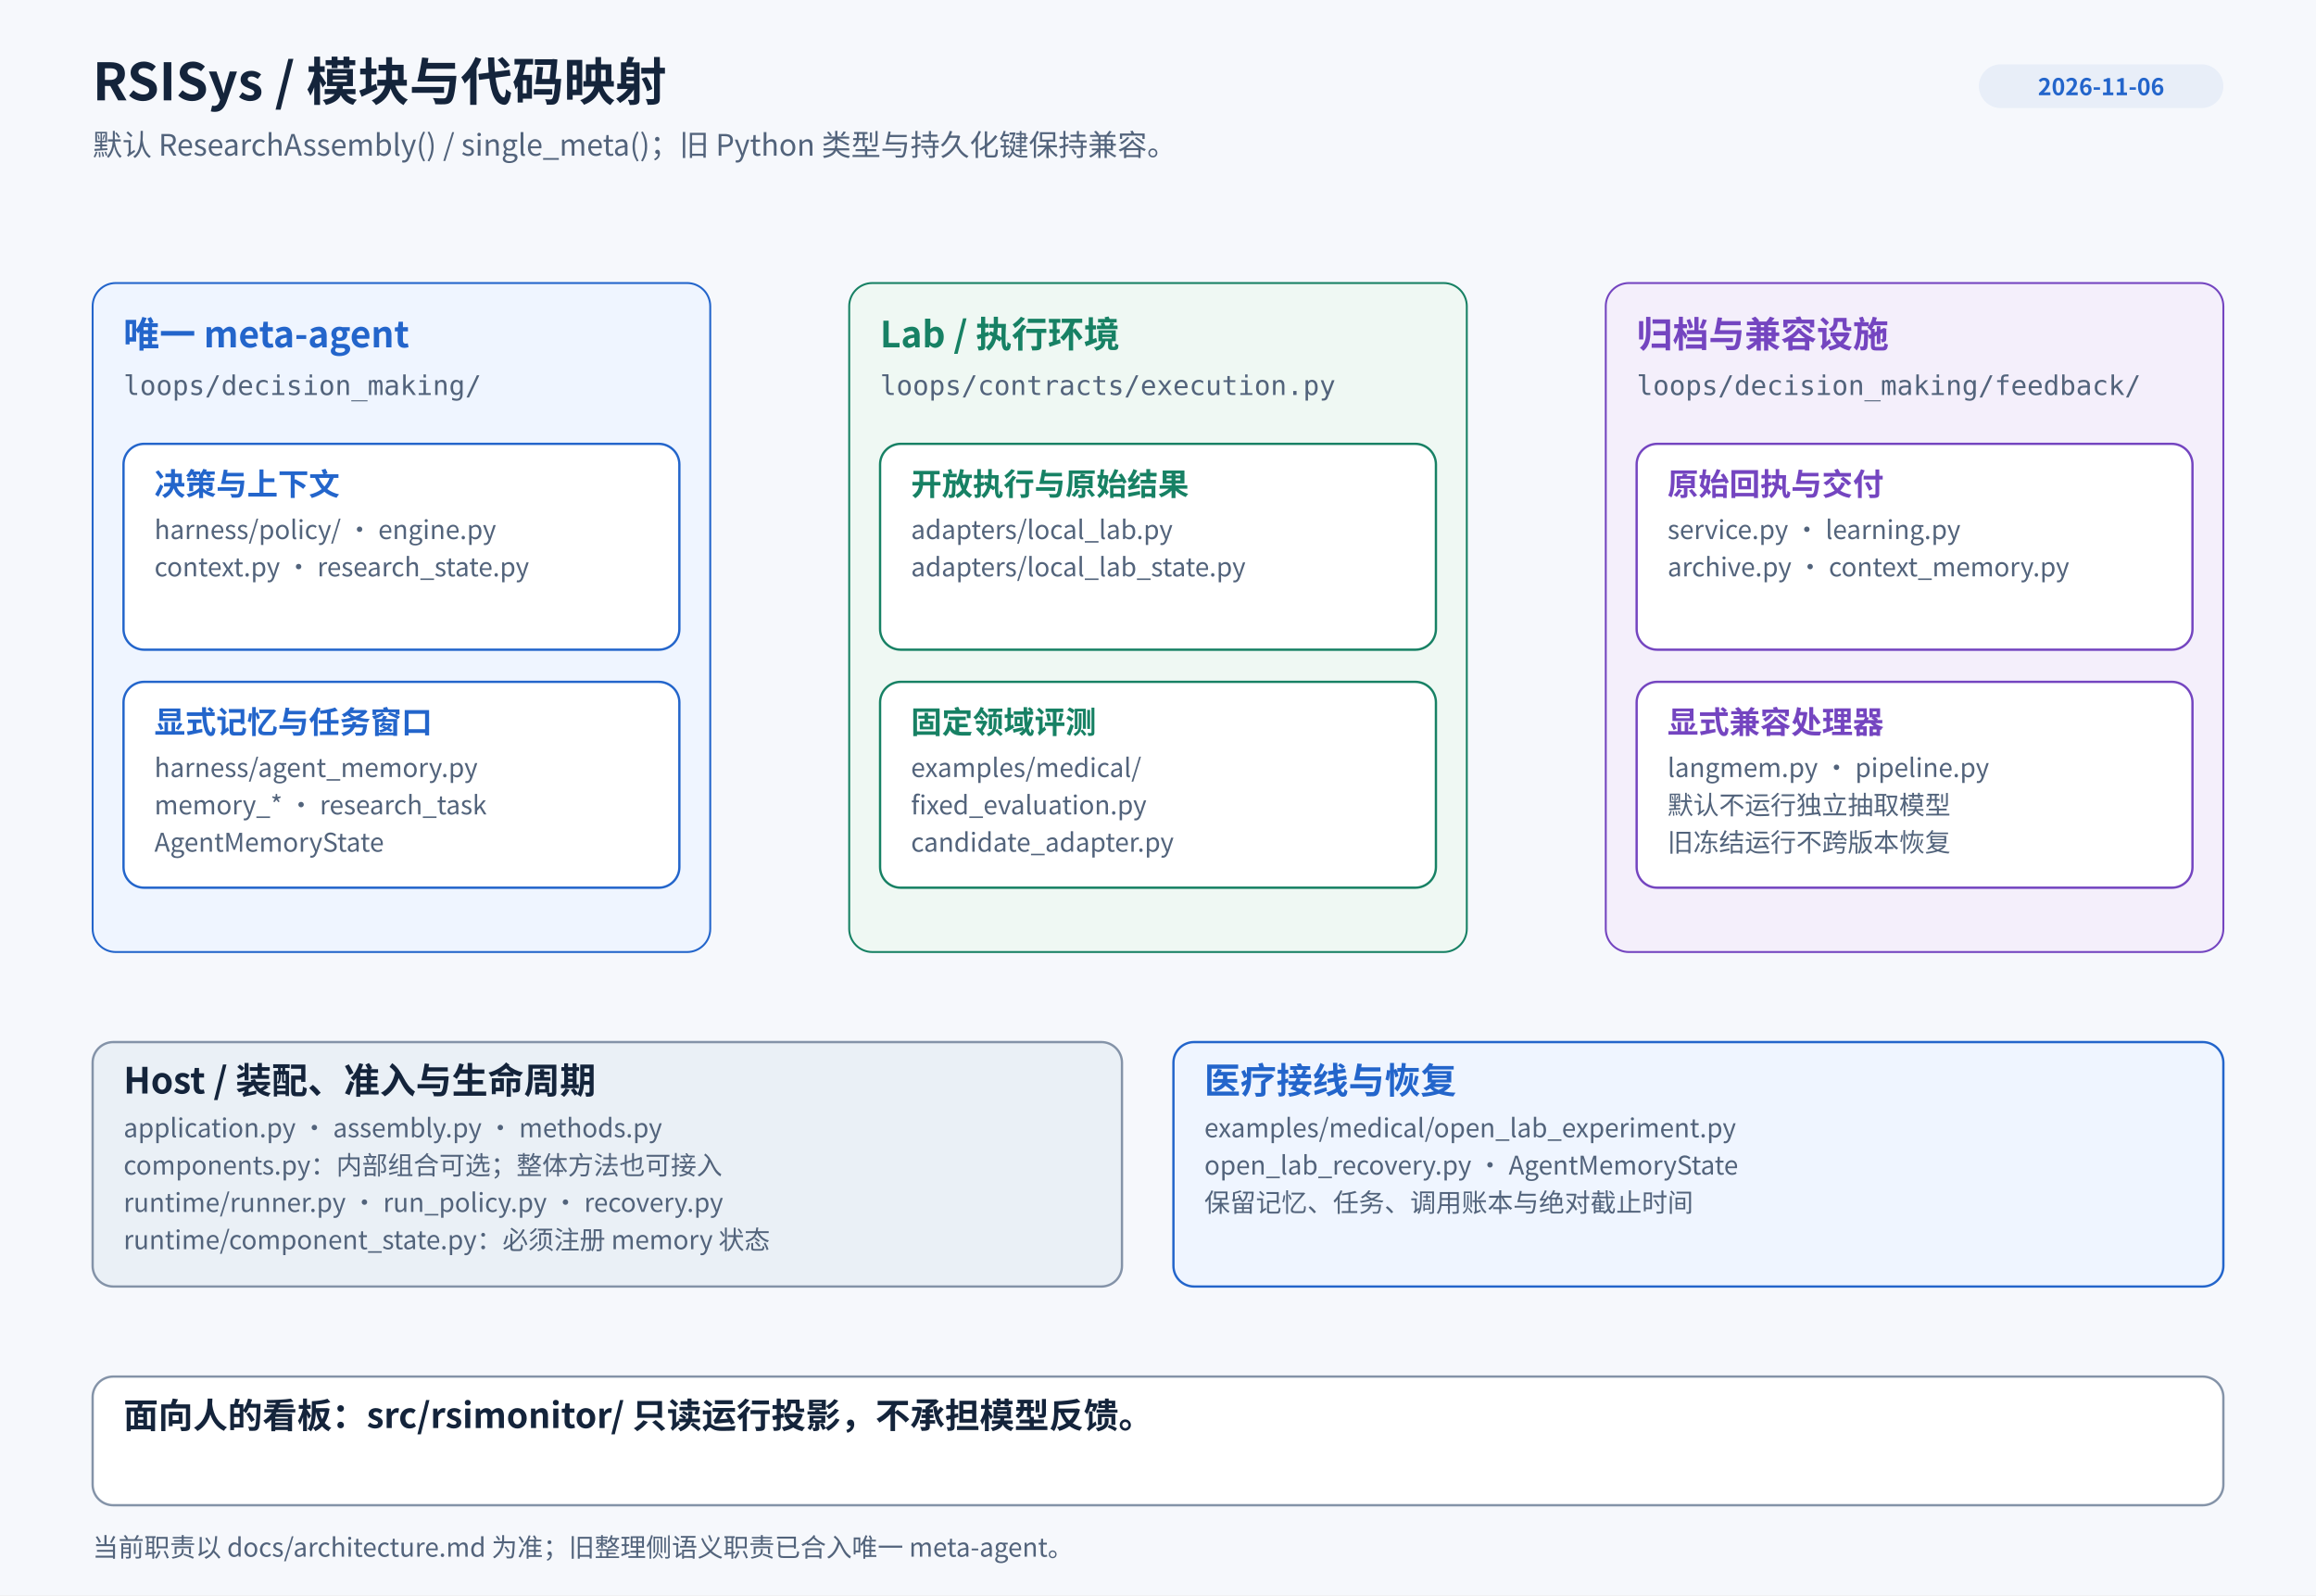
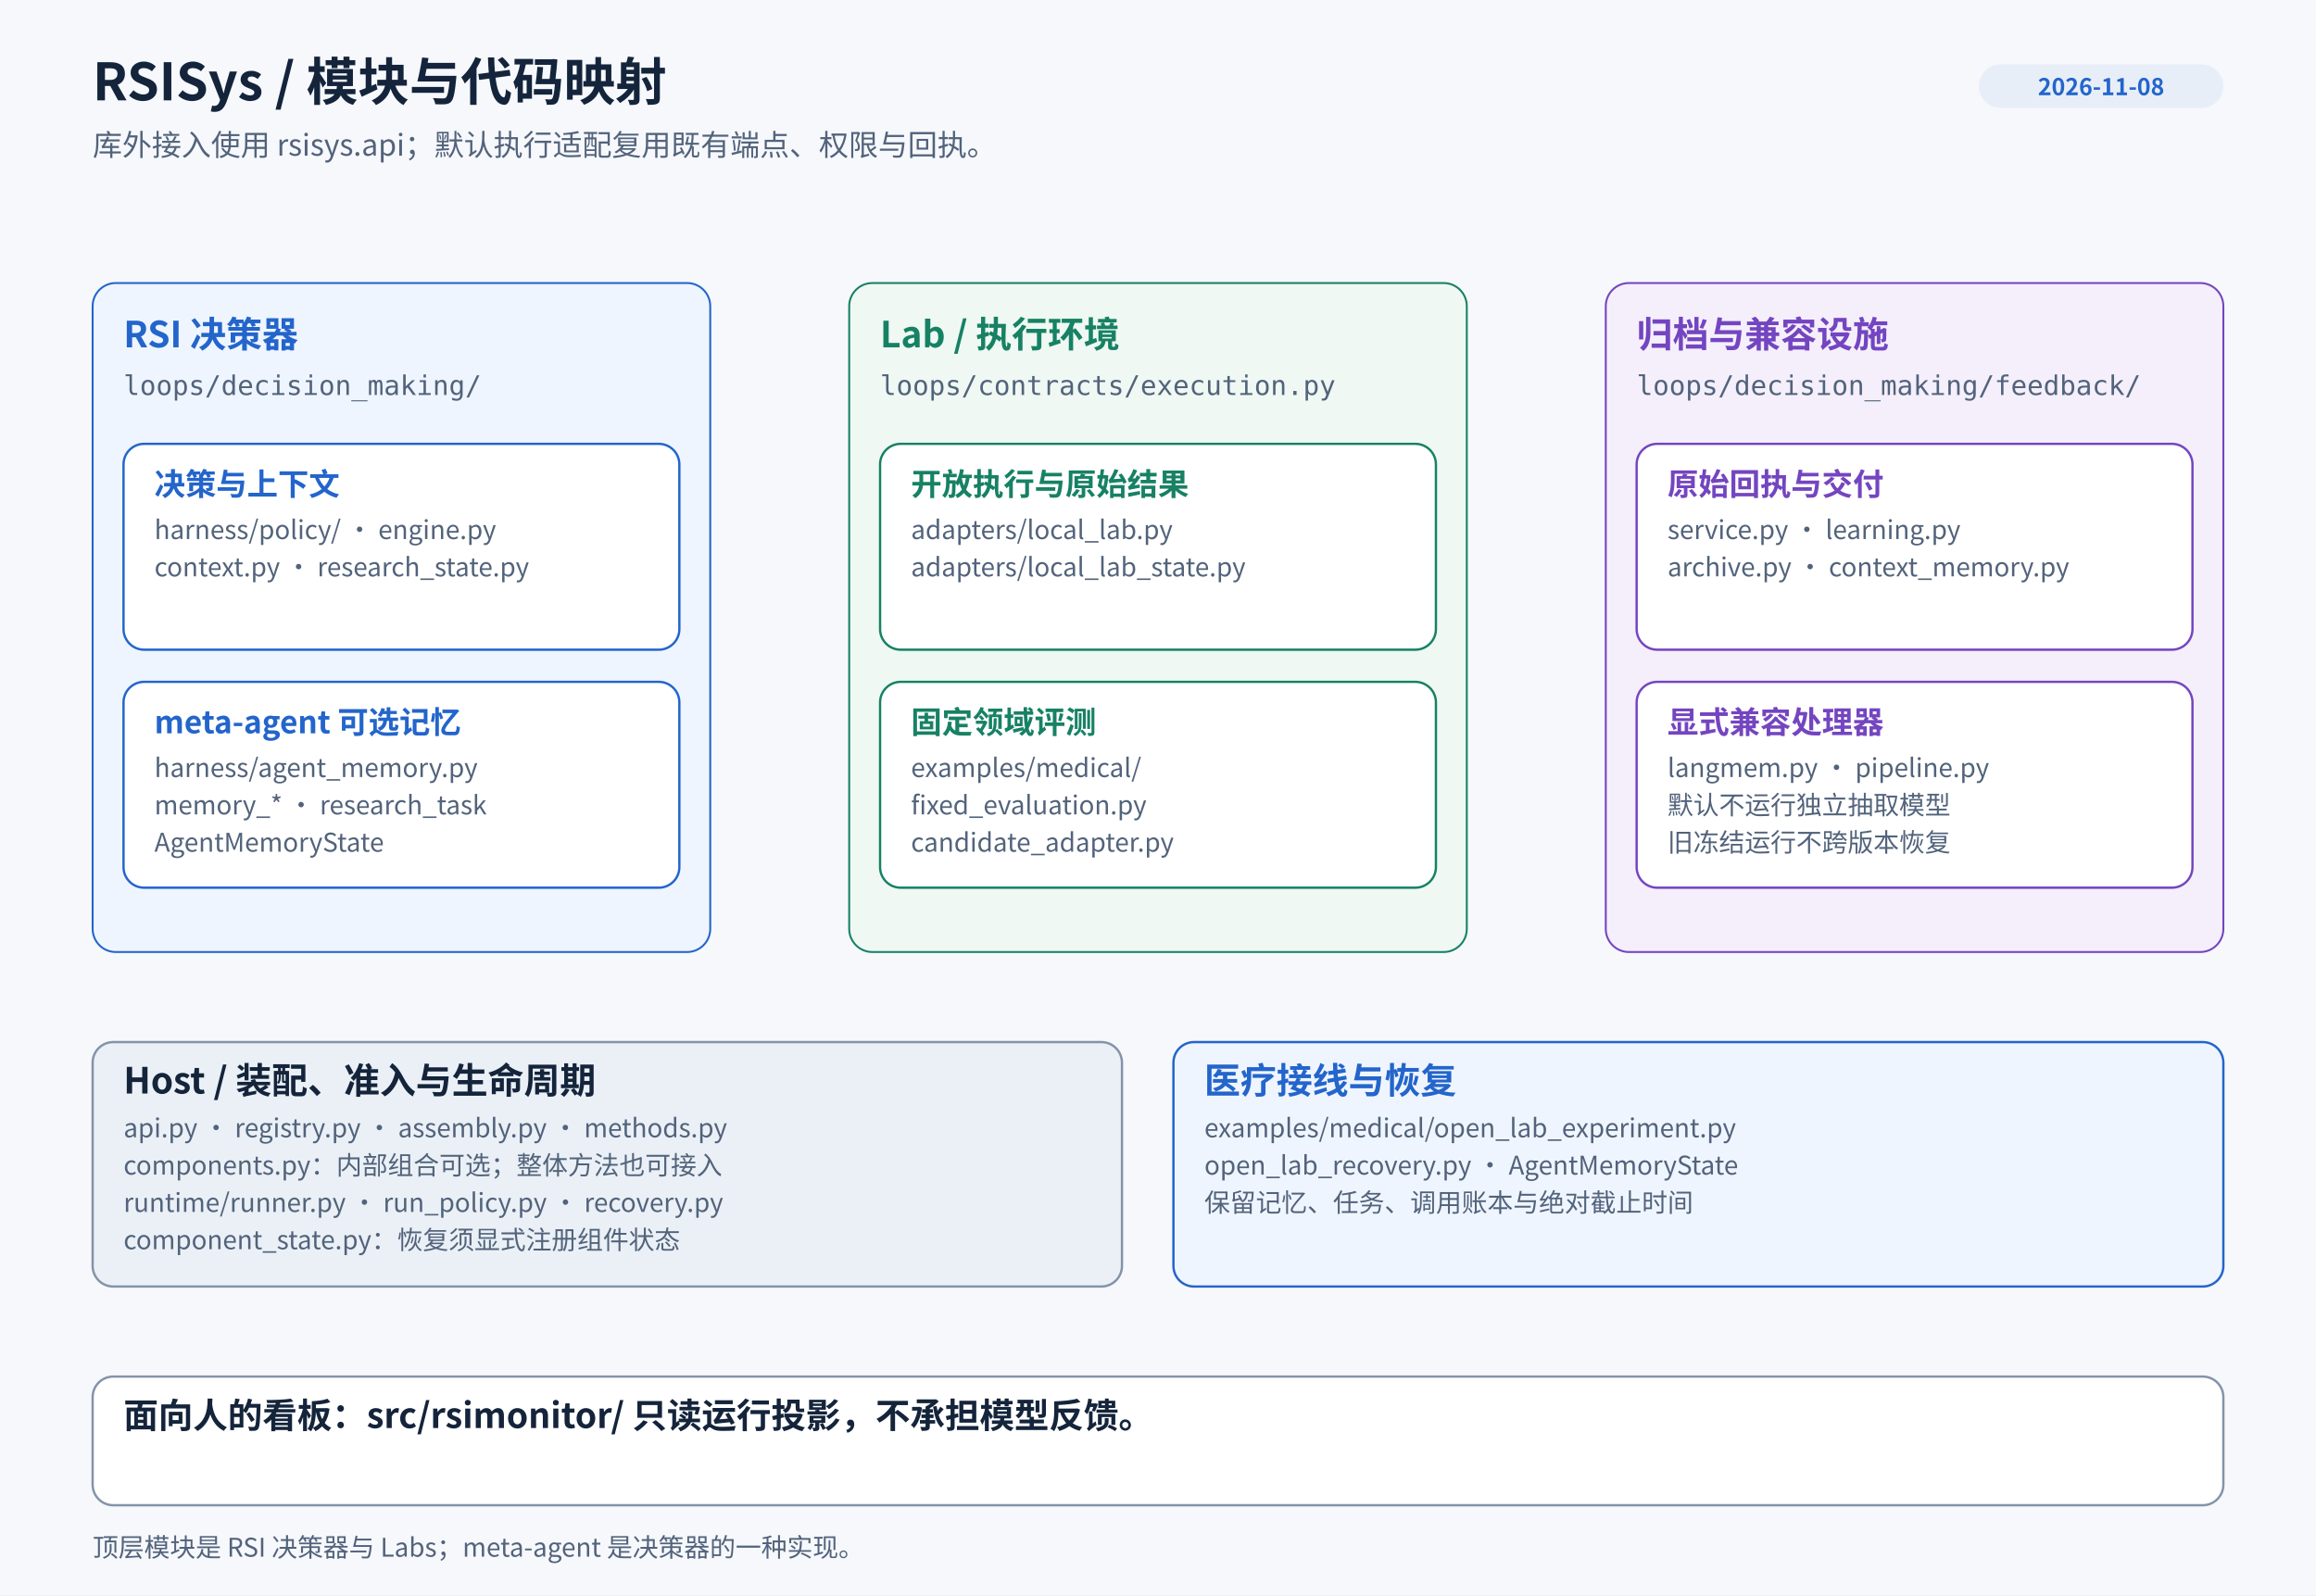
<svg xmlns="http://www.w3.org/2000/svg" width="1800" height="1240" viewBox="0 0 1800 1240" role="img" aria-labelledby="title desc">
  <defs>
    <marker id="arrow-gray" markerWidth="10" markerHeight="10" refX="8.7" refY="5" orient="auto" markerUnits="userSpaceOnUse">
      <path d="M 0 0 L 10 5 L 0 10 Z" fill="#8493A8" />
    </marker>
    <marker id="arrow-blue" markerWidth="10" markerHeight="10" refX="8.7" refY="5" orient="auto" markerUnits="userSpaceOnUse">
      <path d="M 0 0 L 10 5 L 0 10 Z" fill="#2365CB" />
    </marker>
    <marker id="arrow-green" markerWidth="10" markerHeight="10" refX="8.7" refY="5" orient="auto" markerUnits="userSpaceOnUse">
      <path d="M 0 0 L 10 5 L 0 10 Z" fill="#178164" />
    </marker>
    <marker id="arrow-purple" markerWidth="10" markerHeight="10" refX="8.7" refY="5" orient="auto" markerUnits="userSpaceOnUse">
      <path d="M 0 0 L 10 5 L 0 10 Z" fill="#7445C0" />
    </marker>
    <marker id="arrow-amber" markerWidth="10" markerHeight="10" refX="8.7" refY="5" orient="auto" markerUnits="userSpaceOnUse">
      <path d="M 0 0 L 10 5 L 0 10 Z" fill="#A86B13" />
    </marker>
  </defs>
  <rect width="1800" height="1240" fill="#F6F8FC" />
  <text x="72" y="78" font-family="'PingFang SC', 'Noto Sans CJK SC', 'Microsoft YaHei', sans-serif" font-size="40" font-weight="750" fill="#14243B" text-anchor="start">RSISys / 模块与代码映射</text>
-   <text x="72" y="121" font-family="'PingFang SC', 'Noto Sans CJK SC', 'Microsoft YaHei', sans-serif" font-size="23" font-weight="400" fill="#52637B" text-anchor="start">默认 ResearchAssembly() / single_meta()；旧 Python 类型与持久化键保持兼容。</text>
+   <text x="72" y="121" font-family="'PingFang SC', 'Noto Sans CJK SC', 'Microsoft YaHei', sans-serif" font-size="23" font-weight="400" fill="#52637B" text-anchor="start">库外接入使用 rsisys.api；默认执行适配复用既有端点、权限与回执。</text>
  <rect x="1538" y="50" width="190" height="34" rx="17" fill="#E8EEF8" stroke="none" stroke-width="0" />
-   <text x="1633.0" y="74" font-family="'PingFang SC', 'Noto Sans CJK SC', 'Microsoft YaHei', sans-serif" font-size="18" font-weight="600" fill="#2365CB" text-anchor="middle">2026-11-06</text>
+   <text x="1633.0" y="74" font-family="'PingFang SC', 'Noto Sans CJK SC', 'Microsoft YaHei', sans-serif" font-size="18" font-weight="600" fill="#2365CB" text-anchor="middle">2026-11-08</text>
  <rect x="72" y="220" width="480" height="520" rx="18" fill="#EFF5FF" stroke="#2365CB" stroke-width="1.5" />
-   <text x="96" y="270" font-family="'PingFang SC', 'Noto Sans CJK SC', 'Microsoft YaHei', sans-serif" font-size="28" font-weight="650" fill="#2365CB" text-anchor="start">唯一 meta-agent</text>
+   <text x="96" y="270" font-family="'PingFang SC', 'Noto Sans CJK SC', 'Microsoft YaHei', sans-serif" font-size="28" font-weight="650" fill="#2365CB" text-anchor="start">RSI 决策器</text>
  <text x="96" y="307" font-family="'SFMono-Regular', 'Menlo', 'Consolas', 'PingFang SC', monospace" font-size="21" font-weight="400" fill="#52637B" text-anchor="start">loops/decision_making/</text>
  <g id="decision">
    <rect x="96" y="345" width="432" height="160" rx="16" fill="#FFFFFF" stroke="#2365CB" stroke-width="1.8" />
    <text x="120" y="385" font-family="'PingFang SC', 'Noto Sans CJK SC', 'Microsoft YaHei', sans-serif" font-size="24" font-weight="650" fill="#2365CB" text-anchor="start">决策与上下文</text>
    <text x="120" y="419" font-family="'PingFang SC', 'Noto Sans CJK SC', 'Microsoft YaHei', sans-serif" font-size="20" font-weight="400" fill="#52637B" text-anchor="start">harness/policy/ · engine.py</text>
    <text x="120" y="448" font-family="'PingFang SC', 'Noto Sans CJK SC', 'Microsoft YaHei', sans-serif" font-size="20" font-weight="400" fill="#52637B" text-anchor="start">context.py · research_state.py</text>
  </g>
  <g id="memory">
    <rect x="96" y="530" width="432" height="160" rx="16" fill="#FFFFFF" stroke="#2365CB" stroke-width="1.8" />
-     <text x="120" y="570" font-family="'PingFang SC', 'Noto Sans CJK SC', 'Microsoft YaHei', sans-serif" font-size="24" font-weight="650" fill="#2365CB" text-anchor="start">显式记忆与任务窗口</text>
+     <text x="120" y="570" font-family="'PingFang SC', 'Noto Sans CJK SC', 'Microsoft YaHei', sans-serif" font-size="24" font-weight="650" fill="#2365CB" text-anchor="start">meta-agent 可选记忆</text>
    <text x="120" y="604" font-family="'PingFang SC', 'Noto Sans CJK SC', 'Microsoft YaHei', sans-serif" font-size="20" font-weight="400" fill="#52637B" text-anchor="start">harness/agent_memory.py</text>
    <text x="120" y="633" font-family="'PingFang SC', 'Noto Sans CJK SC', 'Microsoft YaHei', sans-serif" font-size="20" font-weight="400" fill="#52637B" text-anchor="start">memory_* · research_task</text>
    <text x="120" y="662" font-family="'PingFang SC', 'Noto Sans CJK SC', 'Microsoft YaHei', sans-serif" font-size="20" font-weight="400" fill="#52637B" text-anchor="start">AgentMemoryState</text>
  </g>
  <rect x="660" y="220" width="480" height="520" rx="18" fill="#EFF8F3" stroke="#178164" stroke-width="1.5" />
  <text x="684" y="270" font-family="'PingFang SC', 'Noto Sans CJK SC', 'Microsoft YaHei', sans-serif" font-size="28" font-weight="650" fill="#178164" text-anchor="start">Lab / 执行环境</text>
  <text x="684" y="307" font-family="'SFMono-Regular', 'Menlo', 'Consolas', 'PingFang SC', monospace" font-size="21" font-weight="400" fill="#52637B" text-anchor="start">loops/contracts/execution.py</text>
  <g id="lab">
    <rect x="684" y="345" width="432" height="160" rx="16" fill="#FFFFFF" stroke="#178164" stroke-width="1.8" />
    <text x="708" y="385" font-family="'PingFang SC', 'Noto Sans CJK SC', 'Microsoft YaHei', sans-serif" font-size="24" font-weight="650" fill="#178164" text-anchor="start">开放执行与原始结果</text>
    <text x="708" y="419" font-family="'PingFang SC', 'Noto Sans CJK SC', 'Microsoft YaHei', sans-serif" font-size="20" font-weight="400" fill="#52637B" text-anchor="start">adapters/local_lab.py</text>
    <text x="708" y="448" font-family="'PingFang SC', 'Noto Sans CJK SC', 'Microsoft YaHei', sans-serif" font-size="20" font-weight="400" fill="#52637B" text-anchor="start">adapters/local_lab_state.py</text>
  </g>
  <g id="evaluation">
    <rect x="684" y="530" width="432" height="160" rx="16" fill="#FFFFFF" stroke="#178164" stroke-width="1.8" />
    <text x="708" y="570" font-family="'PingFang SC', 'Noto Sans CJK SC', 'Microsoft YaHei', sans-serif" font-size="24" font-weight="650" fill="#178164" text-anchor="start">固定领域评测</text>
    <text x="708" y="604" font-family="'PingFang SC', 'Noto Sans CJK SC', 'Microsoft YaHei', sans-serif" font-size="20" font-weight="400" fill="#52637B" text-anchor="start">examples/medical/</text>
    <text x="708" y="633" font-family="'PingFang SC', 'Noto Sans CJK SC', 'Microsoft YaHei', sans-serif" font-size="20" font-weight="400" fill="#52637B" text-anchor="start">fixed_evaluation.py</text>
    <text x="708" y="662" font-family="'PingFang SC', 'Noto Sans CJK SC', 'Microsoft YaHei', sans-serif" font-size="20" font-weight="400" fill="#52637B" text-anchor="start">candidate_adapter.py</text>
  </g>
  <rect x="1248" y="220" width="480" height="520" rx="18" fill="#F4EFFB" stroke="#7445C0" stroke-width="1.5" />
  <text x="1272" y="270" font-family="'PingFang SC', 'Noto Sans CJK SC', 'Microsoft YaHei', sans-serif" font-size="28" font-weight="650" fill="#7445C0" text-anchor="start">归档与兼容设施</text>
  <text x="1272" y="307" font-family="'SFMono-Regular', 'Menlo', 'Consolas', 'PingFang SC', monospace" font-size="21" font-weight="400" fill="#52637B" text-anchor="start">loops/decision_making/feedback/</text>
  <g id="feedback">
    <rect x="1272" y="345" width="432" height="160" rx="16" fill="#FFFFFF" stroke="#7445C0" stroke-width="1.8" />
    <text x="1296" y="385" font-family="'PingFang SC', 'Noto Sans CJK SC', 'Microsoft YaHei', sans-serif" font-size="24" font-weight="650" fill="#7445C0" text-anchor="start">原始回执与交付</text>
    <text x="1296" y="419" font-family="'PingFang SC', 'Noto Sans CJK SC', 'Microsoft YaHei', sans-serif" font-size="20" font-weight="400" fill="#52637B" text-anchor="start">service.py · learning.py</text>
    <text x="1296" y="448" font-family="'PingFang SC', 'Noto Sans CJK SC', 'Microsoft YaHei', sans-serif" font-size="20" font-weight="400" fill="#52637B" text-anchor="start">archive.py · context_memory.py</text>
  </g>
  <g id="legacy">
    <rect x="1272" y="530" width="432" height="160" rx="16" fill="#FFFFFF" stroke="#7445C0" stroke-width="1.8" />
    <text x="1296" y="570" font-family="'PingFang SC', 'Noto Sans CJK SC', 'Microsoft YaHei', sans-serif" font-size="24" font-weight="650" fill="#7445C0" text-anchor="start">显式兼容处理器</text>
    <text x="1296" y="604" font-family="'PingFang SC', 'Noto Sans CJK SC', 'Microsoft YaHei', sans-serif" font-size="20" font-weight="400" fill="#52637B" text-anchor="start">langmem.py · pipeline.py</text>
    <text x="1296" y="633" font-family="'PingFang SC', 'Noto Sans CJK SC', 'Microsoft YaHei', sans-serif" font-size="20" font-weight="400" fill="#52637B" text-anchor="start">默认不运行独立抽取模型</text>
    <text x="1296" y="662" font-family="'PingFang SC', 'Noto Sans CJK SC', 'Microsoft YaHei', sans-serif" font-size="20" font-weight="400" fill="#52637B" text-anchor="start">旧冻结运行不跨版本恢复</text>
  </g>
  <g id="assembly">
    <rect x="72" y="810" width="800" height="190" rx="16" fill="#EAF0F6" stroke="#8493A8" stroke-width="1.8" />
    <text x="96" y="850" font-family="'PingFang SC', 'Noto Sans CJK SC', 'Microsoft YaHei', sans-serif" font-size="28" font-weight="650" fill="#14243B" text-anchor="start">Host / 装配、准入与生命周期</text>
-     <text x="96" y="884" font-family="'PingFang SC', 'Noto Sans CJK SC', 'Microsoft YaHei', sans-serif" font-size="20" font-weight="400" fill="#52637B" text-anchor="start">application.py · assembly.py · methods.py</text>
+     <text x="96" y="884" font-family="'PingFang SC', 'Noto Sans CJK SC', 'Microsoft YaHei', sans-serif" font-size="20" font-weight="400" fill="#52637B" text-anchor="start">api.py · registry.py · assembly.py · methods.py</text>
    <text x="96" y="913" font-family="'PingFang SC', 'Noto Sans CJK SC', 'Microsoft YaHei', sans-serif" font-size="20" font-weight="400" fill="#52637B" text-anchor="start">components.py：内部组合可选；整体方法也可接入</text>
    <text x="96" y="942" font-family="'PingFang SC', 'Noto Sans CJK SC', 'Microsoft YaHei', sans-serif" font-size="20" font-weight="400" fill="#52637B" text-anchor="start">runtime/runner.py · run_policy.py · recovery.py</text>
-     <text x="96" y="971" font-family="'PingFang SC', 'Noto Sans CJK SC', 'Microsoft YaHei', sans-serif" font-size="20" font-weight="400" fill="#52637B" text-anchor="start">runtime/component_state.py：必须注册 memory 状态</text>
+     <text x="96" y="971" font-family="'PingFang SC', 'Noto Sans CJK SC', 'Microsoft YaHei', sans-serif" font-size="20" font-weight="400" fill="#52637B" text-anchor="start">component_state.py：恢复须显式注册组件状态</text>
  </g>
  <g id="recovery">
    <rect x="912" y="810" width="816" height="190" rx="16" fill="#EFF5FF" stroke="#2365CB" stroke-width="1.8" />
    <text x="936" y="850" font-family="'PingFang SC', 'Noto Sans CJK SC', 'Microsoft YaHei', sans-serif" font-size="28" font-weight="650" fill="#2365CB" text-anchor="start">医疗接线与恢复</text>
    <text x="936" y="884" font-family="'PingFang SC', 'Noto Sans CJK SC', 'Microsoft YaHei', sans-serif" font-size="20" font-weight="400" fill="#52637B" text-anchor="start">examples/medical/open_lab_experiment.py</text>
    <text x="936" y="913" font-family="'PingFang SC', 'Noto Sans CJK SC', 'Microsoft YaHei', sans-serif" font-size="20" font-weight="400" fill="#52637B" text-anchor="start">open_lab_recovery.py · AgentMemoryState</text>
    <text x="936" y="942" font-family="'PingFang SC', 'Noto Sans CJK SC', 'Microsoft YaHei', sans-serif" font-size="20" font-weight="400" fill="#52637B" text-anchor="start">保留记忆、任务、调用账本与绝对截止时间</text>
  </g>
  <g id="monitor">
    <rect x="72" y="1070" width="1656" height="100" rx="16" fill="#FFFFFF" stroke="#8493A8" stroke-width="1.8" />
    <text x="96" y="1110" font-family="'PingFang SC', 'Noto Sans CJK SC', 'Microsoft YaHei', sans-serif" font-size="27" font-weight="650" fill="#14243B" text-anchor="start">面向人的看板：src/rsimonitor/ 只读运行投影，不承担模型反馈。</text>
  </g>
-   <text x="72" y="1210" font-family="'PingFang SC', 'Noto Sans CJK SC', 'Microsoft YaHei', sans-serif" font-size="20" font-weight="400" fill="#52637B" text-anchor="start">当前职责以 docs/architecture.md 为准；旧整理侧语义职责已合入唯一 meta-agent。</text>
+   <text x="72" y="1210" font-family="'PingFang SC', 'Noto Sans CJK SC', 'Microsoft YaHei', sans-serif" font-size="20" font-weight="400" fill="#52637B" text-anchor="start">顶层模块是 RSI 决策器与 Labs；meta-agent 是决策器的一种实现。</text>
</svg>
